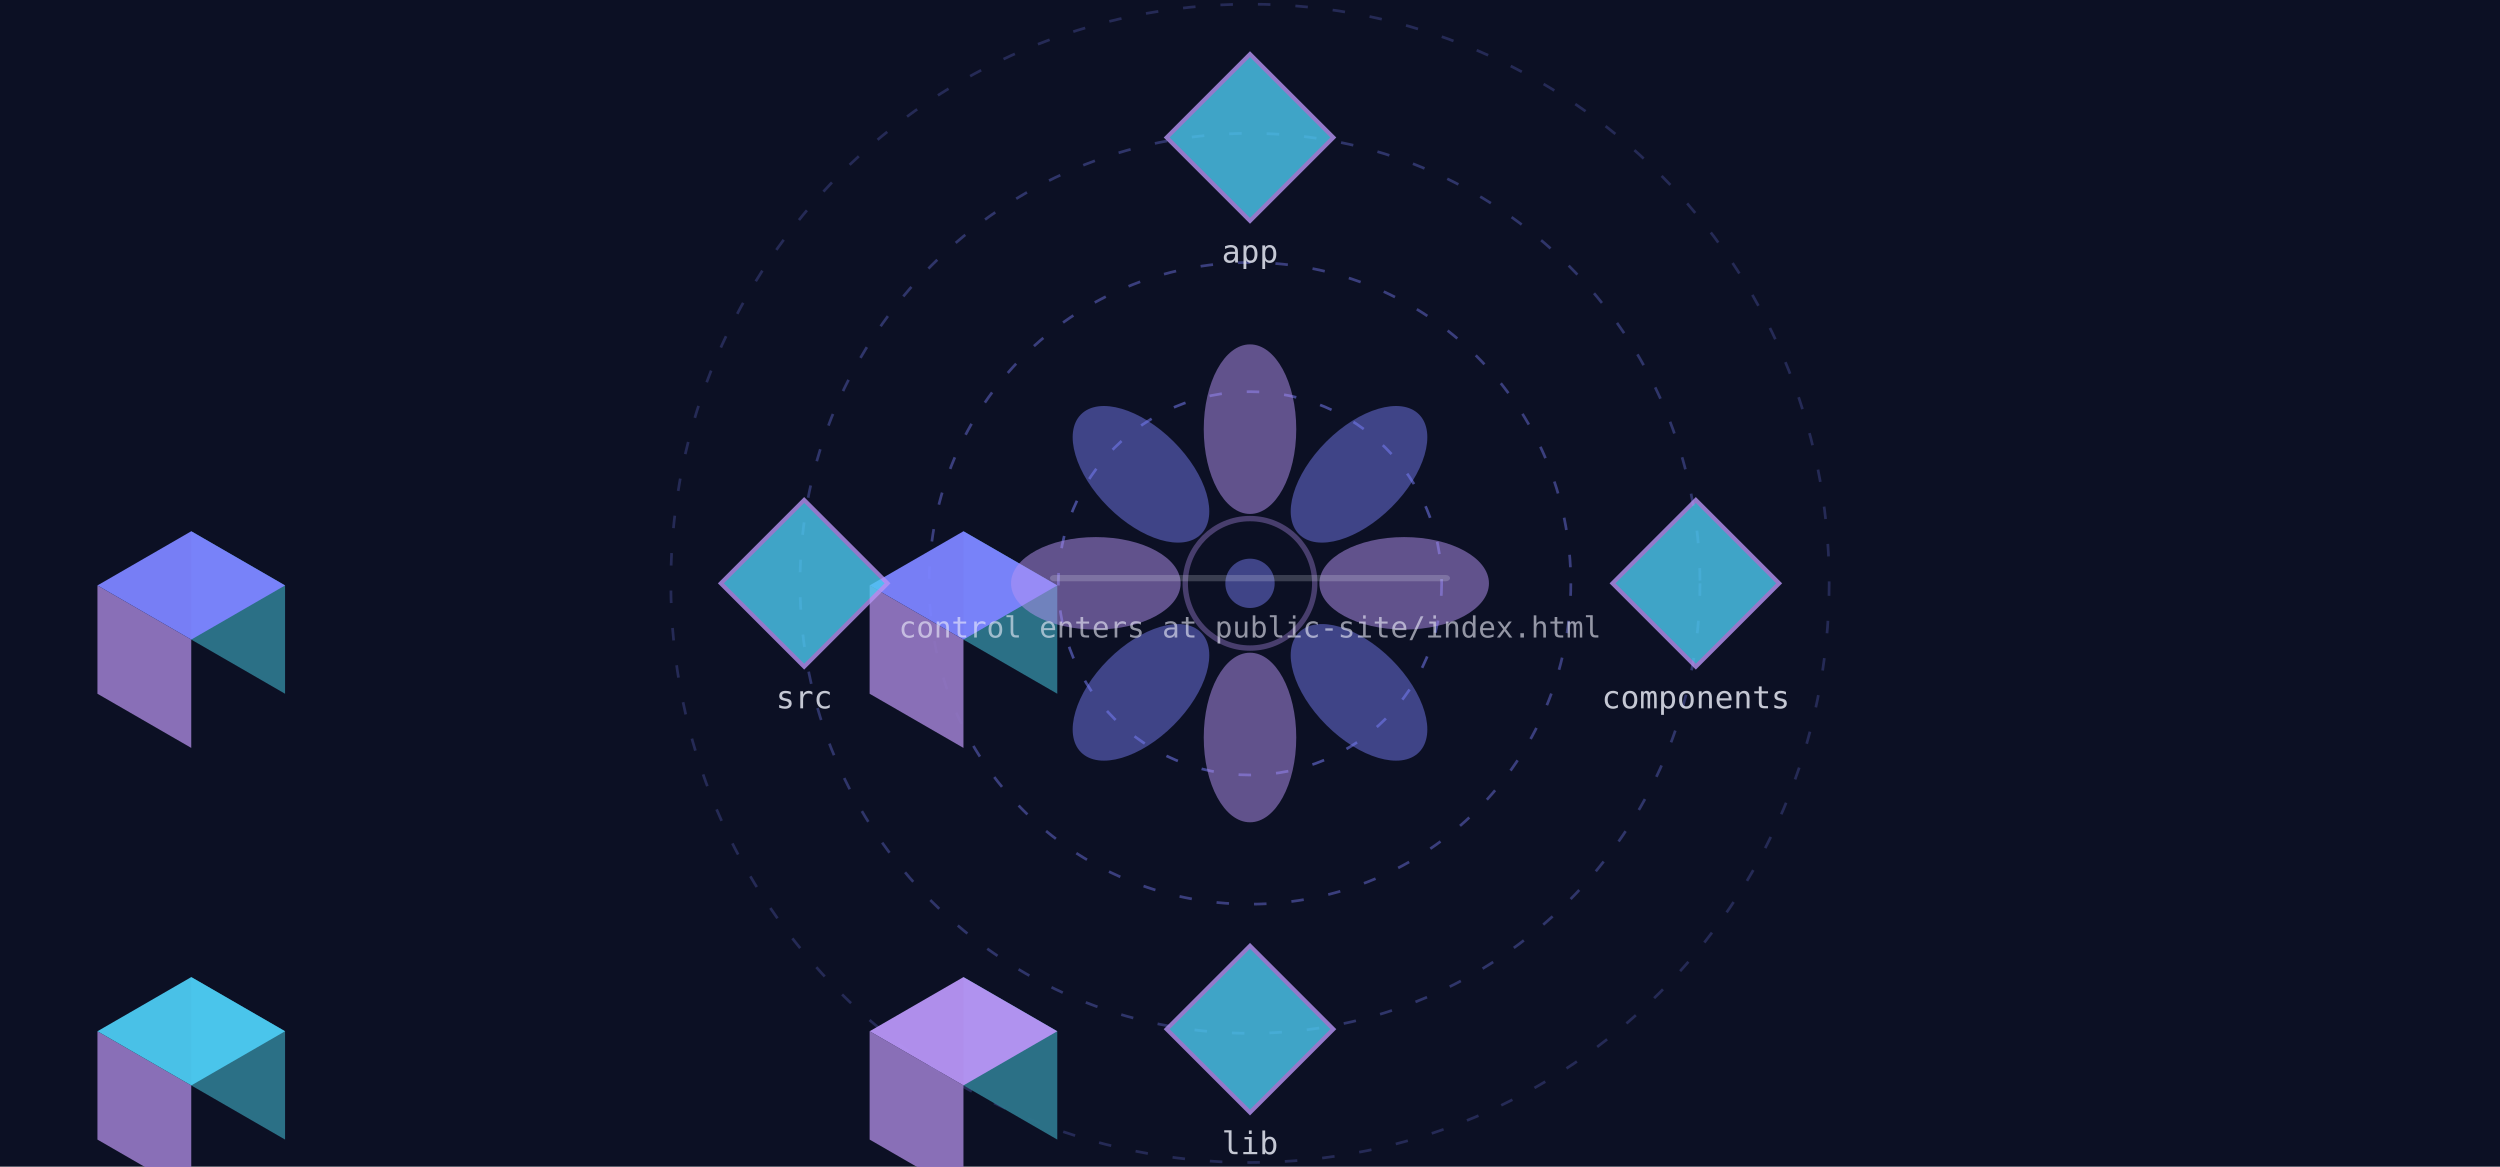
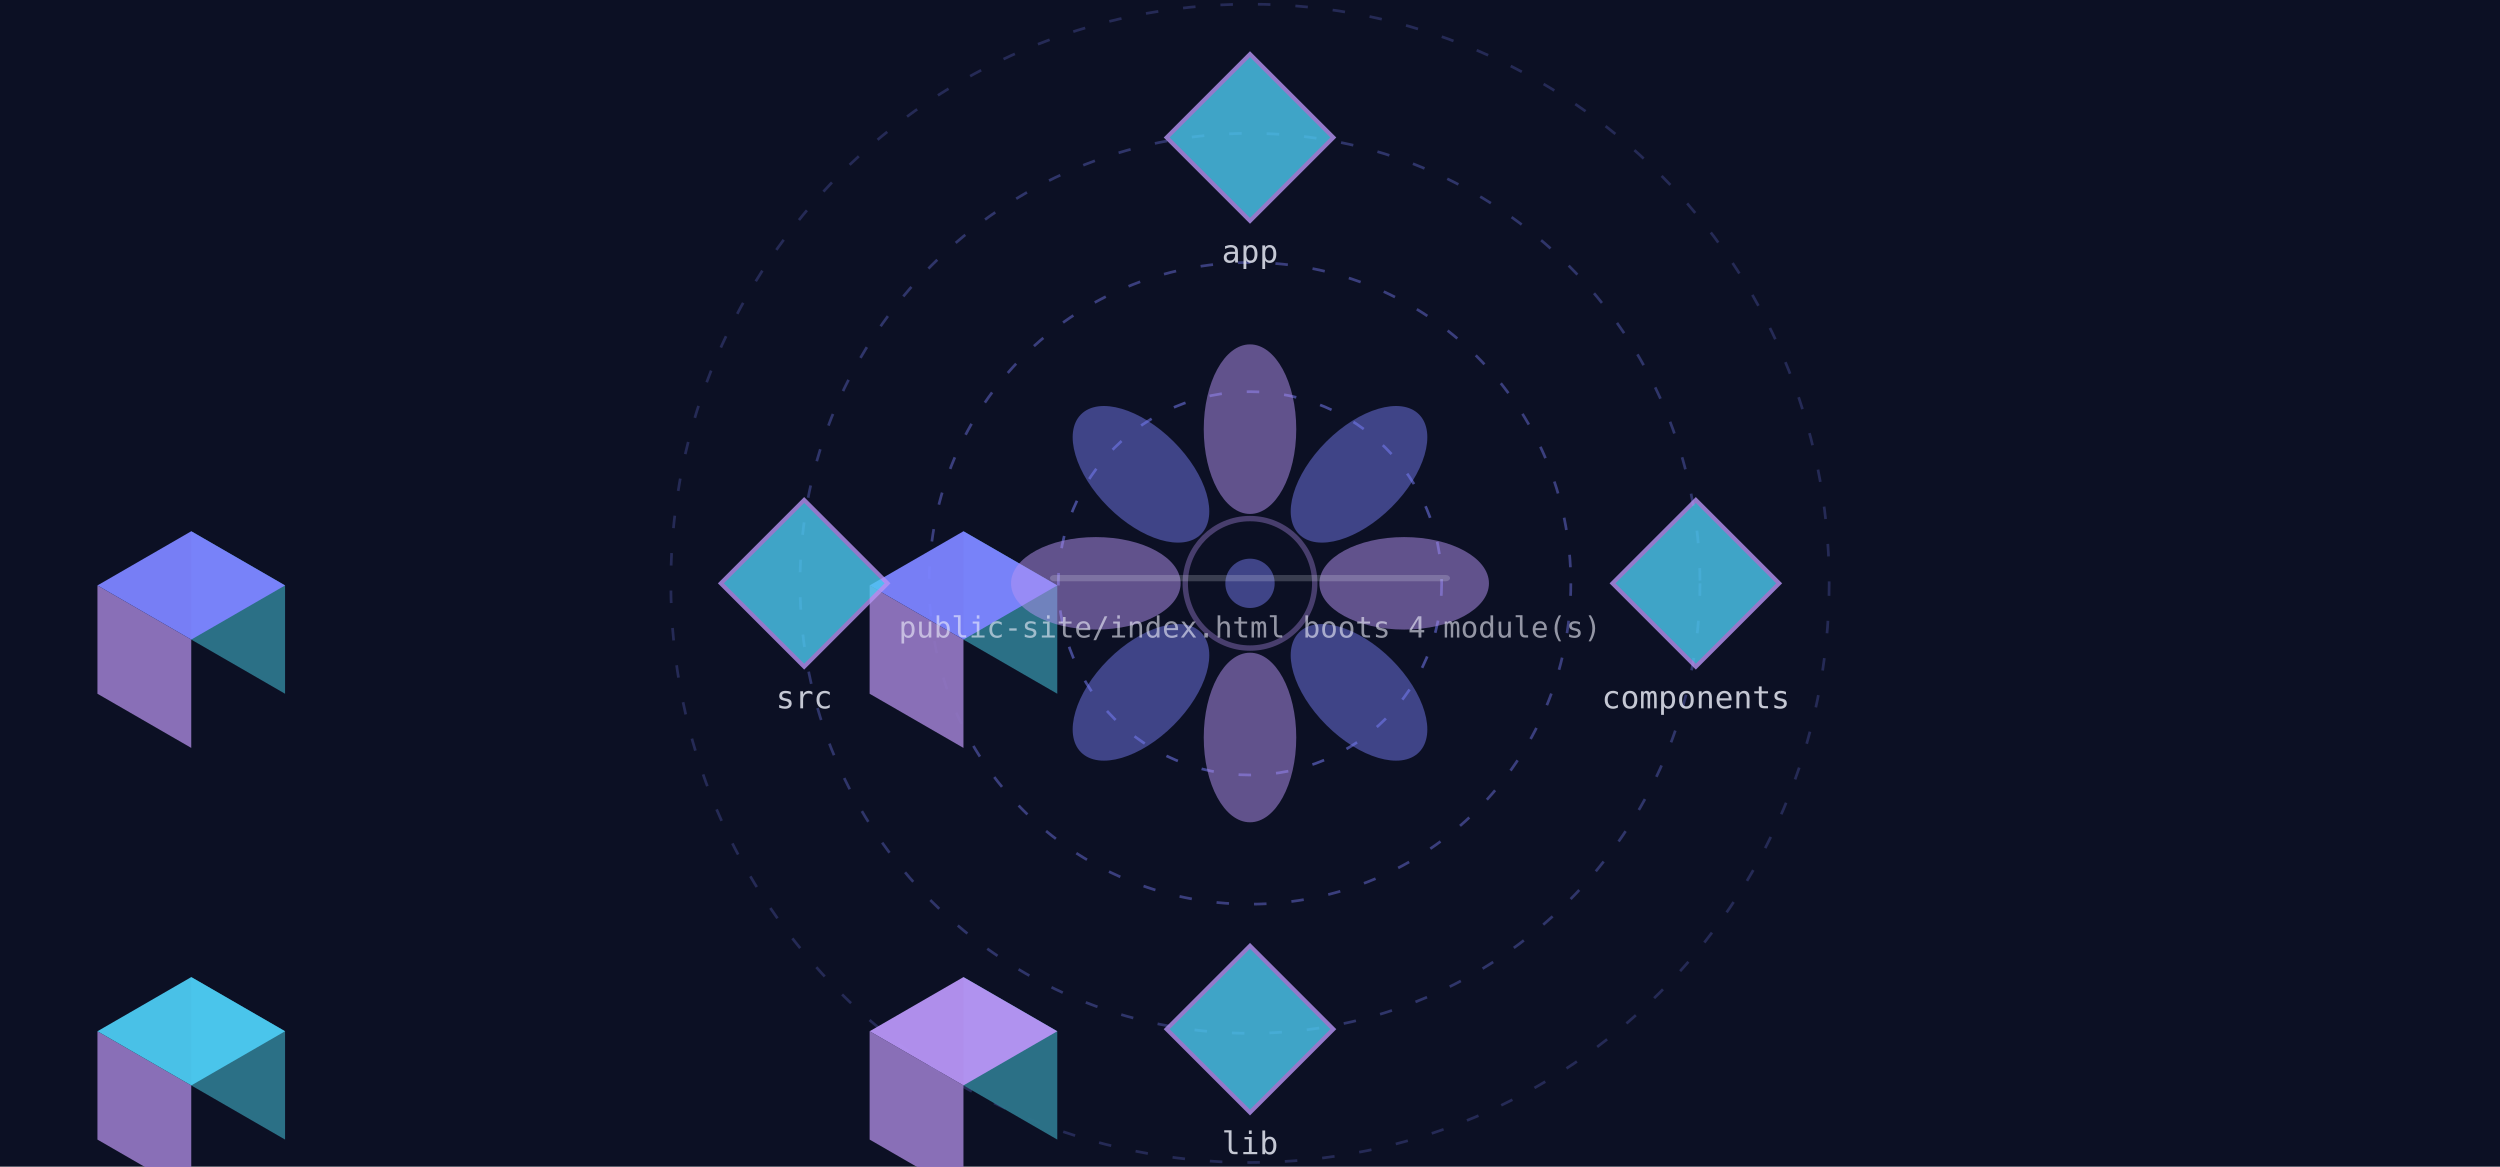
<svg xmlns="http://www.w3.org/2000/svg" viewBox="0 0 1200 560" width="1200" height="560" role="img" aria-label="agentapi-hub workflow">
  <rect width="1200" height="560" fill="#0c1024" />
  <defs>
    <linearGradient id="gk" x1="0" y1="0" x2="1" y2="1">
      <stop offset="0%" stop-color="#7c83ff" />
      <stop offset="100%" stop-color="#b794f4" />
    </linearGradient>
  </defs>
  <circle cx="600.00" cy="280.00" r="92.00" fill="none" stroke="rgba(124,131,255,0.500)" stroke-width="1.30" opacity="1.00" stroke-dasharray="6 12" />
  <g>
    <circle cx="600.00" cy="280.00" r="92.00" fill="none" stroke="#4cc9f0" stroke-width="2.60" opacity="0.00" />
    <animate attributeName="opacity" values="0;0.85;0" dur="16.6s" begin="0.0s" repeatCount="indefinite" />
  </g>
  <circle cx="600.00" cy="280.00" r="154.00" fill="none" stroke="rgba(124,131,255,0.410)" stroke-width="1.30" opacity="1.00" stroke-dasharray="6 12" />
  <g>
    <circle cx="600.00" cy="280.00" r="154.00" fill="none" stroke="#4cc9f0" stroke-width="2.60" opacity="0.00" />
    <animate attributeName="opacity" values="0;0.85;0" dur="16.6s" begin="0.6s" repeatCount="indefinite" />
  </g>
  <circle cx="600.00" cy="280.00" r="216.00" fill="none" stroke="rgba(124,131,255,0.320)" stroke-width="1.30" opacity="1.00" stroke-dasharray="6 12" />
  <g>
    <circle cx="600.00" cy="280.00" r="216.00" fill="none" stroke="#4cc9f0" stroke-width="2.60" opacity="0.00" />
    <animate attributeName="opacity" values="0;0.85;0" dur="16.6s" begin="1.2s" repeatCount="indefinite" />
  </g>
  <circle cx="600.00" cy="280.00" r="278.00" fill="none" stroke="rgba(124,131,255,0.230)" stroke-width="1.30" opacity="1.00" stroke-dasharray="6 12" />
  <g>
    <circle cx="600.00" cy="280.00" r="278.00" fill="none" stroke="#4cc9f0" stroke-width="2.60" opacity="0.00" />
    <animate attributeName="opacity" values="0;0.85;0" dur="16.6s" begin="1.8s" repeatCount="indefinite" />
  </g>
  <polygon points="462.46,307.00 507.49,333.00 507.49,281.00 462.46,255.00" fill="#2c758b" opacity="0.95" />
  <polygon points="417.42,333.00 462.46,359.00 462.46,307.00 417.42,281.00" fill="#8f73be" opacity="0.95" />
  <polygon points="462.46,255.00 507.49,281.00 462.46,307.00 417.42,281.00" fill="#7c83ff" opacity="0.95" />
  <text x="600" y="126" font-family="ui-monospace,Menlo,monospace" font-size="15" fill="rgba(238,240,251,0.820)" text-anchor="middle">app</text>
  <g>
    <polygon points="600.00,26.00 640.00,66.00 600.00,106.00 560.00,66.00" fill="#4cc9f0" opacity="0.80" stroke="#b794f4" stroke-width="2" />
    <animate attributeName="opacity" values="0.25;1.0;0.25" dur="16.6s" begin="0.0s" repeatCount="indefinite" />
  </g>
  <polygon points="462.46,521.00 507.49,547.00 507.49,495.00 462.46,469.00" fill="#2c758b" opacity="0.95" />
  <polygon points="417.42,547.00 462.46,573.00 462.46,521.00 417.42,495.00" fill="#8f73be" opacity="0.95" />
  <polygon points="462.46,469.00 507.49,495.00 462.46,521.00 417.42,495.00" fill="#b794f4" opacity="0.95" />
  <text x="814" y="340" font-family="ui-monospace,Menlo,monospace" font-size="15" fill="rgba(238,240,251,0.820)" text-anchor="middle">components</text>
  <g>
    <polygon points="814.00,240.00 854.00,280.00 814.00,320.00 774.00,280.00" fill="#4cc9f0" opacity="0.80" stroke="#b794f4" stroke-width="2" />
    <animate attributeName="opacity" values="0.25;1.0;0.25" dur="16.6s" begin="4.15s" repeatCount="indefinite" />
  </g>
  <polygon points="91.80,521.00 136.83,547.00 136.83,495.00 91.80,469.00" fill="#2c758b" opacity="0.95" />
  <polygon points="46.77,547.00 91.80,573.00 91.80,521.00 46.77,495.00" fill="#8f73be" opacity="0.95" />
  <polygon points="91.80,469.00 136.83,495.00 91.80,521.00 46.77,495.00" fill="#4cc9f0" opacity="0.95" />
  <text x="600" y="554" font-family="ui-monospace,Menlo,monospace" font-size="15" fill="rgba(238,240,251,0.820)" text-anchor="middle">lib</text>
  <g>
    <polygon points="600.00,454.00 640.00,494.00 600.00,534.00 560.00,494.00" fill="#4cc9f0" opacity="0.80" stroke="#b794f4" stroke-width="2" />
    <animate attributeName="opacity" values="0.25;1.0;0.25" dur="16.6s" begin="8.3s" repeatCount="indefinite" />
  </g>
  <polygon points="91.80,307.00 136.83,333.00 136.83,281.00 91.80,255.00" fill="#2c758b" opacity="0.95" />
  <polygon points="46.77,333.00 91.80,359.00 91.80,307.00 46.77,281.00" fill="#8f73be" opacity="0.95" />
  <polygon points="91.80,255.00 136.83,281.00 91.80,307.00 46.77,281.00" fill="#7c83ff" opacity="0.95" />
  <text x="386" y="340" font-family="ui-monospace,Menlo,monospace" font-size="15" fill="rgba(238,240,251,0.820)" text-anchor="middle">src</text>
  <g>
    <polygon points="386.00,240.00 426.00,280.00 386.00,320.00 346.00,280.00" fill="#4cc9f0" opacity="0.80" stroke="#b794f4" stroke-width="2" />
    <animate attributeName="opacity" values="0.25;1.0;0.25" dur="16.6s" begin="12.45s" repeatCount="indefinite" />
  </g>
  <ellipse cx="600.00" cy="206.00" rx="22.20" ry="40.70" fill="rgba(183,148,244,0.500)" opacity="1.00" transform="rotate(0.0 600.00 206.00)" />
  <ellipse cx="652.33" cy="227.67" rx="22.20" ry="40.70" fill="rgba(124,131,255,0.450)" opacity="1.00" transform="rotate(45.0 652.33 227.67)" />
  <ellipse cx="674.00" cy="280.00" rx="22.20" ry="40.70" fill="rgba(183,148,244,0.500)" opacity="1.00" transform="rotate(90.0 674.00 280.00)" />
  <ellipse cx="652.33" cy="332.33" rx="22.20" ry="40.70" fill="rgba(124,131,255,0.450)" opacity="1.00" transform="rotate(135.0 652.33 332.33)" />
  <ellipse cx="600.00" cy="354.00" rx="22.20" ry="40.70" fill="rgba(183,148,244,0.500)" opacity="1.00" transform="rotate(180.0 600.00 354.00)" />
  <ellipse cx="547.67" cy="332.33" rx="22.20" ry="40.70" fill="rgba(124,131,255,0.450)" opacity="1.00" transform="rotate(225.0 547.67 332.33)" />
  <ellipse cx="526.00" cy="280.00" rx="22.20" ry="40.70" fill="rgba(183,148,244,0.500)" opacity="1.00" transform="rotate(270.0 526.00 280.00)" />
  <ellipse cx="547.67" cy="227.67" rx="22.20" ry="40.70" fill="rgba(124,131,255,0.450)" opacity="1.00" transform="rotate(315.0 547.67 227.67)" />
  <circle cx="600.00" cy="280.00" r="31.08" fill="none" stroke="rgba(183,148,244,0.500)" stroke-width="2.59" opacity="0.70" />
  <circle cx="600.00" cy="280.00" r="11.84" fill="rgba(124,131,255,0.450)" opacity="1.00" />
  <rect x="504.00" y="276.00" width="192.00" height="3.00" rx="2.00" fill="rgba(238,240,251,0.200)" opacity="1.00" />
-   <text x="600" y="306" font-family="ui-monospace,Menlo,monospace" font-size="14" fill="rgba(238,240,251,0.600)" text-anchor="middle">control enters at public-site/index.html</text>
+   <text x="600" y="306" font-family="ui-monospace,Menlo,monospace" font-size="14" fill="rgba(238,240,251,0.600)" text-anchor="middle">public-site/index.html boots 4 module(s)</text>
</svg>
